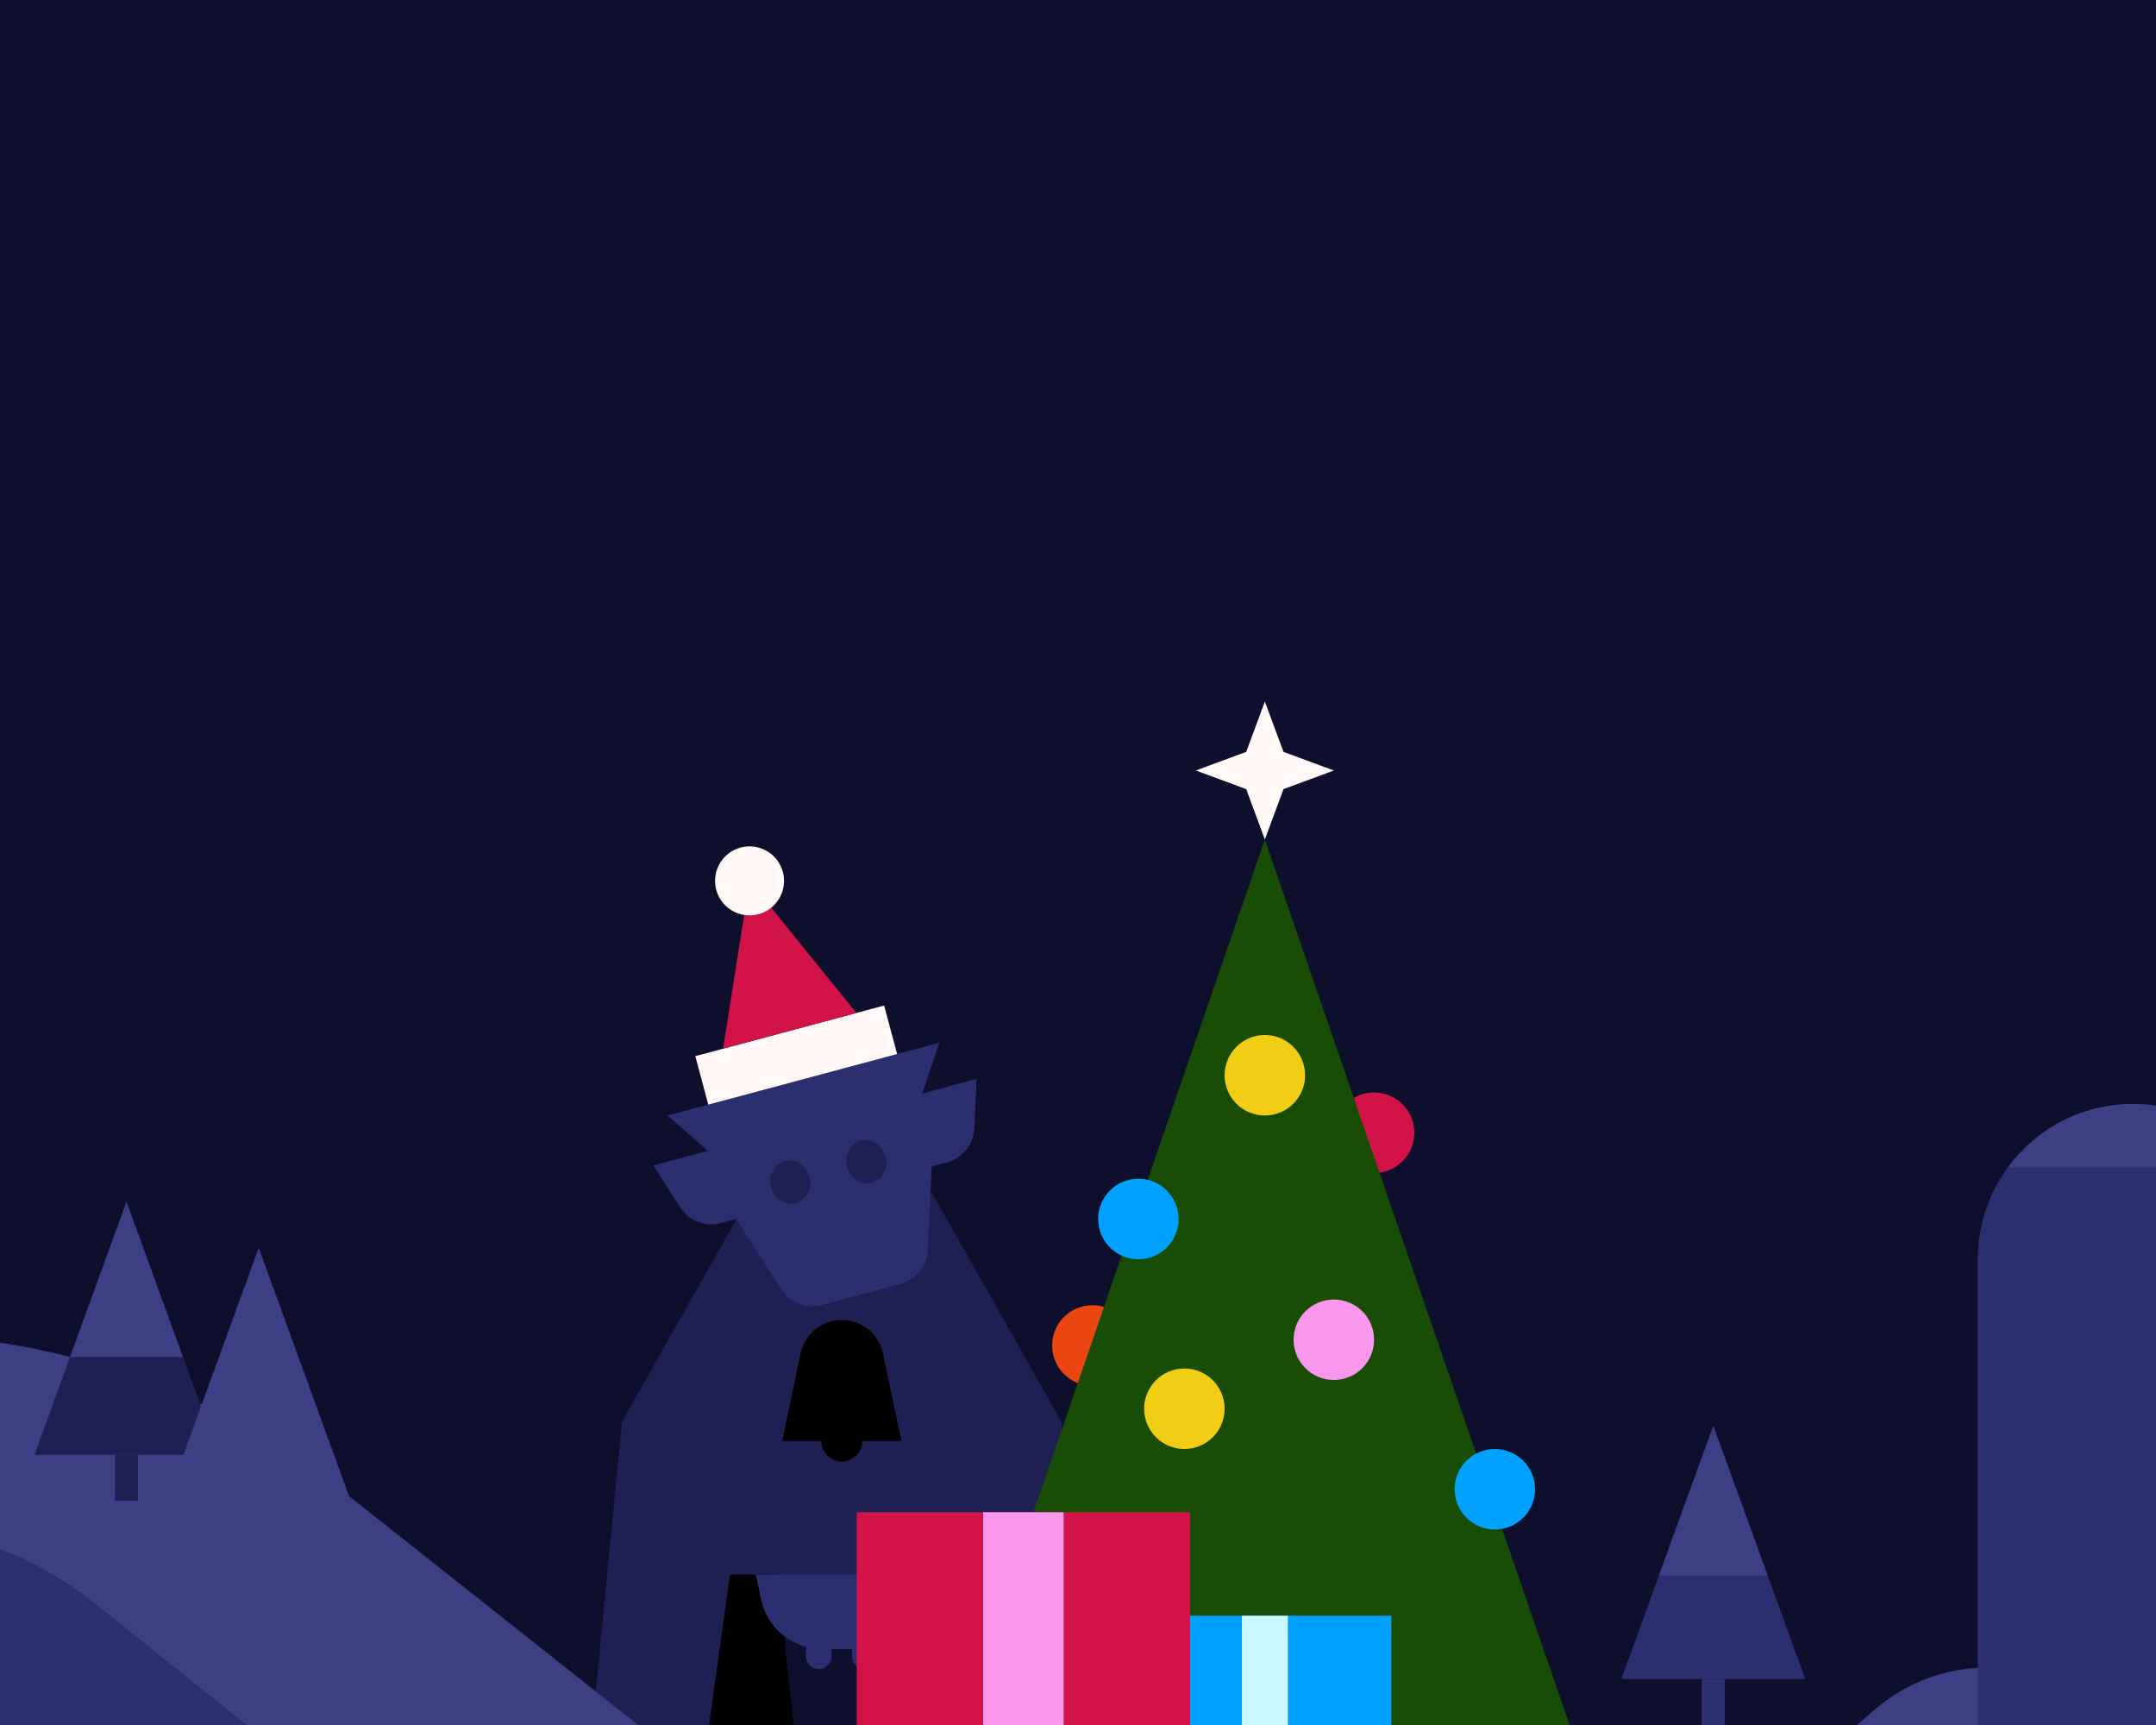
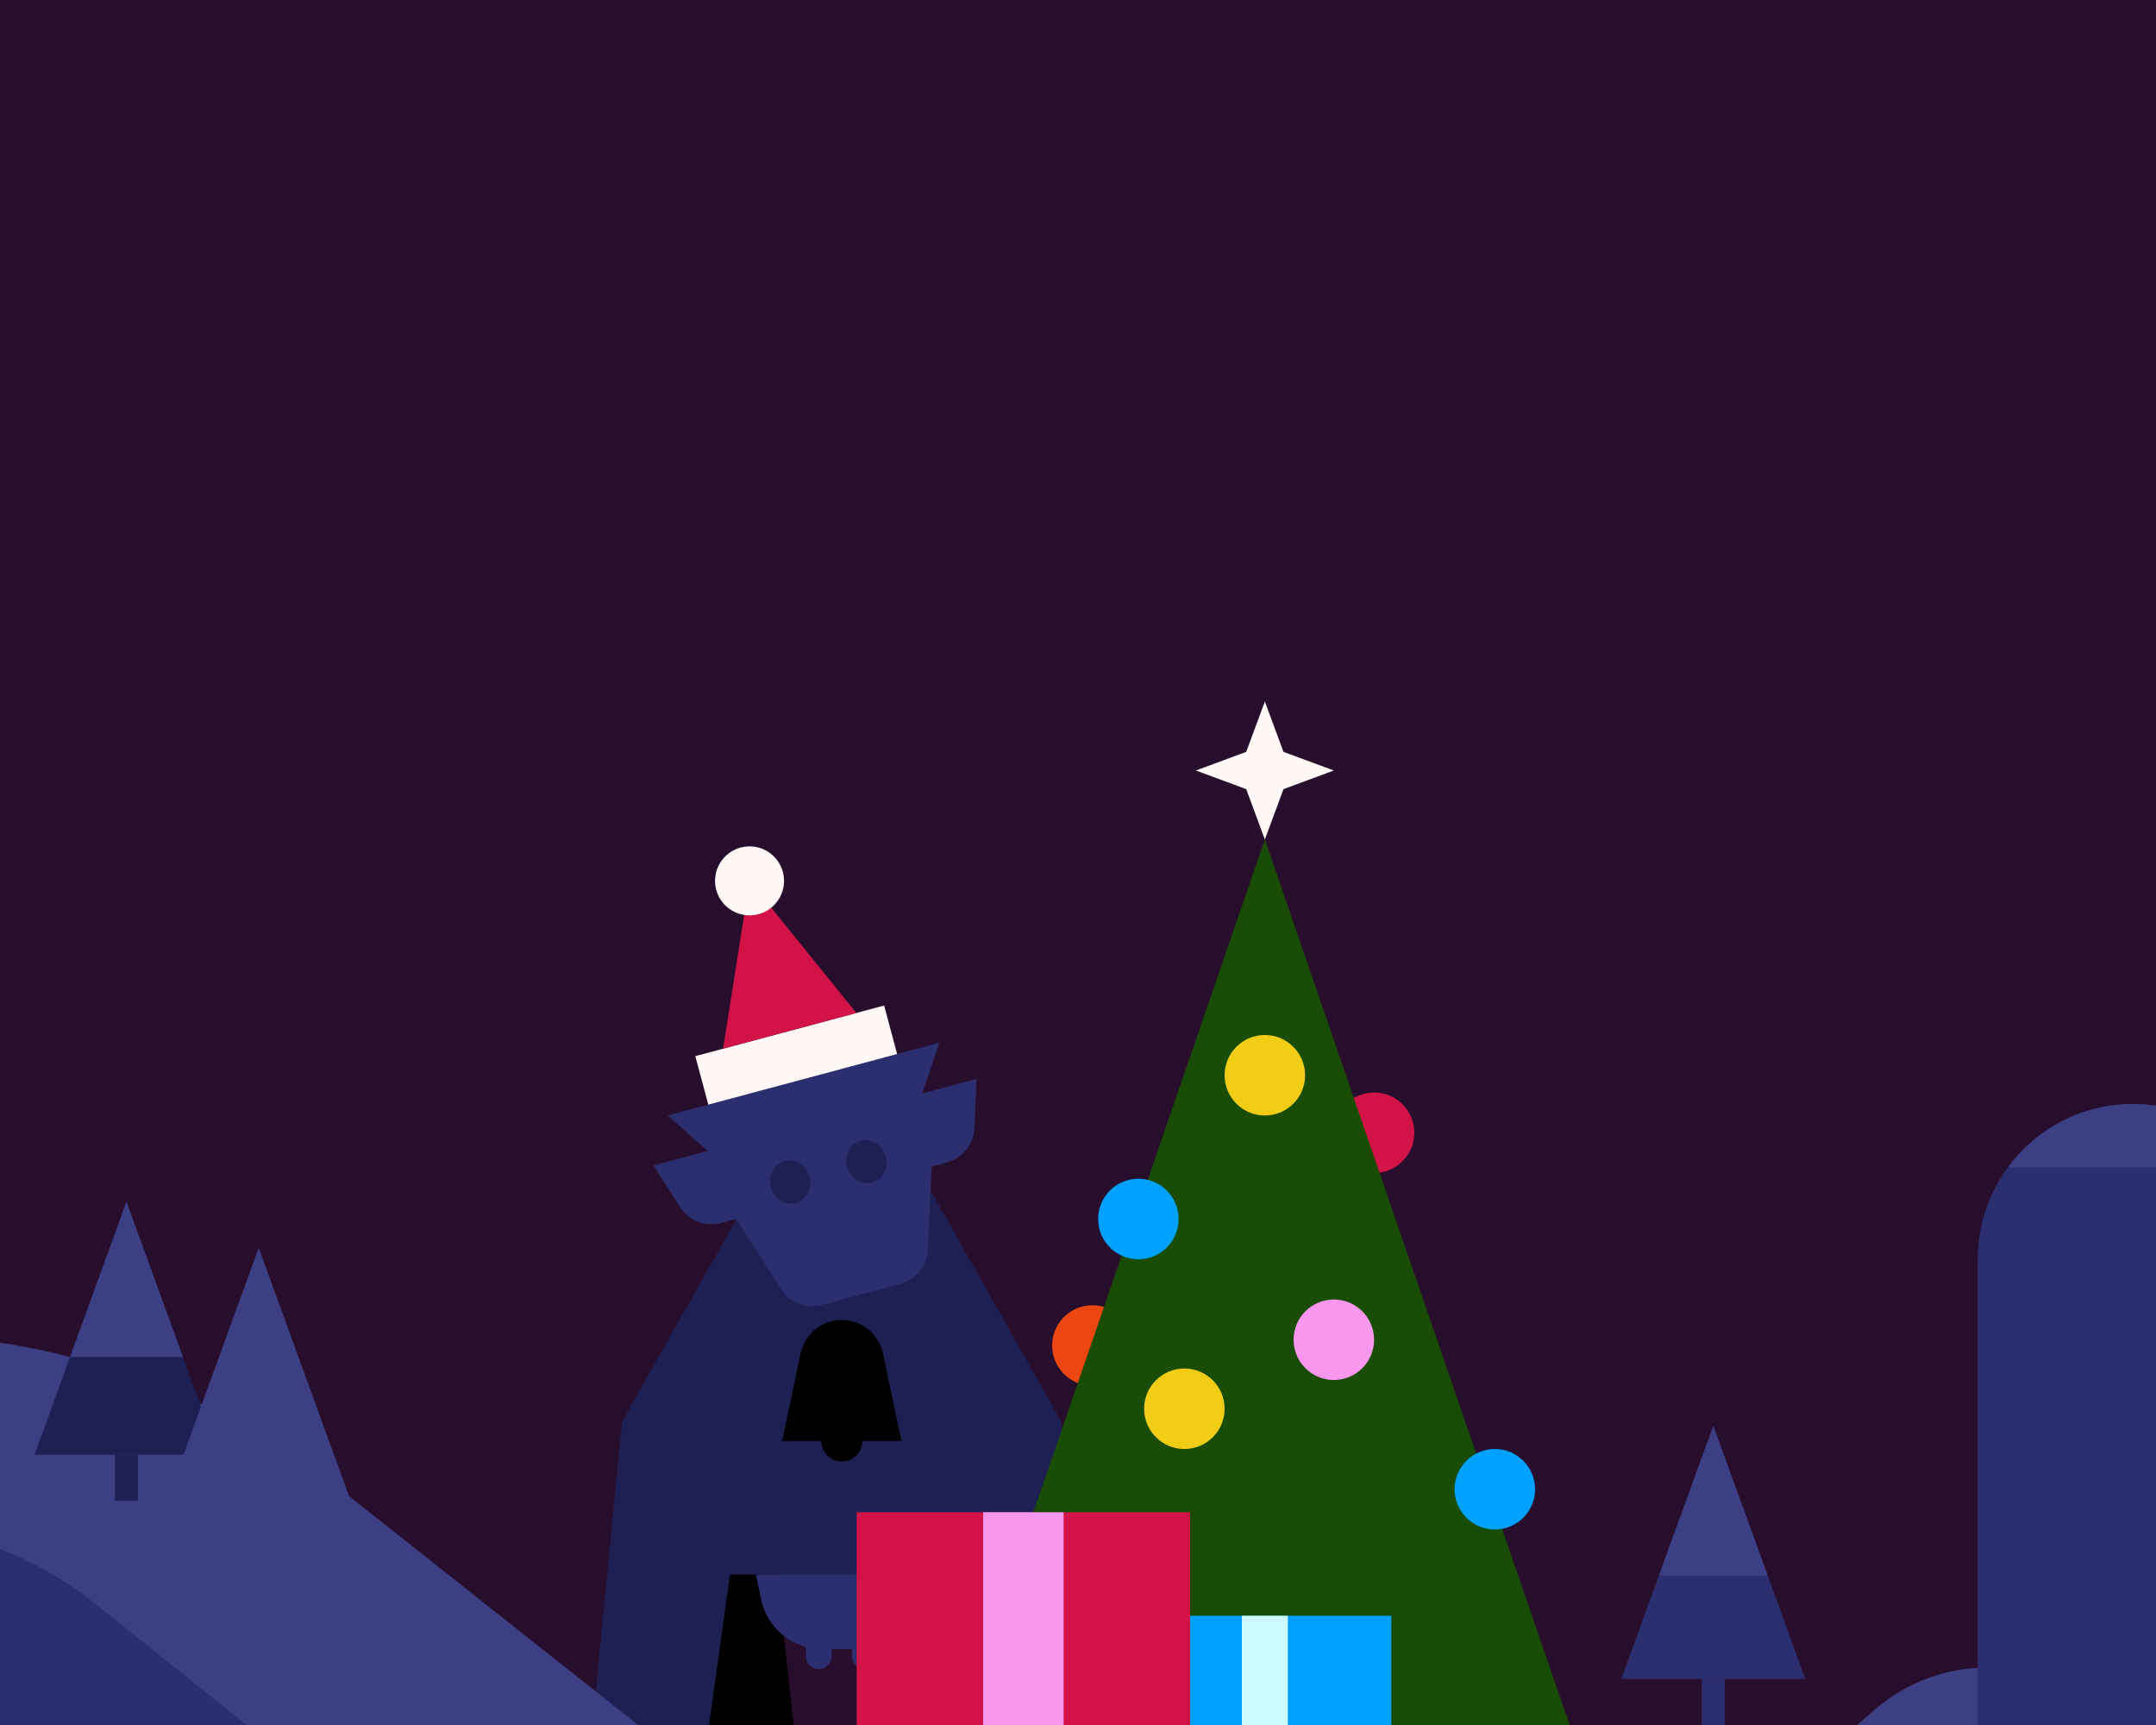
<svg xmlns="http://www.w3.org/2000/svg" fill="none" viewBox="0 0 375 300">
  <g clip-path="url(#a)">
-     <path fill="#0E0F2D" d="M0 0h375v300H0z" />
+     <path fill="#280e2d" d="M0 0h375v300H0z" />
    <path fill="#000" d="M184 300v-14l10 14h-10Z" />
    <path fill="#000" d="M176 300v-14l10 14h-10Z" />
    <path fill="#000" d="M168 300v-14l10 14h-10Z" />
    <path fill="#FFF8F7" d="m153.78 174.875-32.841 8.8 2.329 8.693 32.841-8.8z" />
    <path fill="#D11347" d="m148.951 176.17-18.58-22.974-4.603 29.185 23.183-6.211Z" />
    <circle cx="6" cy="6" r="6" fill="#FFF8F7" transform="scale(-1 1) rotate(15 -621.216 -438.324)" />
    <path fill="#FFF8F7" d="M132.971 199.31h25.923v12.421h-25.923z" />
    <path fill="#1E2054" d="m189.791 300.576-5.2-53.368-29.24-51.674H137.44l-29.241 51.674L103 300.576h21.698l10.848-19.269h21.698l10.849 19.269h21.698Z" />
    <path fill="#000" d="M157.511 273.839h8.204l3.715 26.733h-14.852l2.933-26.733Zm-22.34 0h-8.204l-3.715 26.733h14.852l-2.933-26.733Z" />
    <circle cx="146.416" cy="250.623" r="3.561" fill="#000" />
    <path fill="#000" d="M139.255 235.363a7.32 7.32 0 0 1 14.322 0l3.224 15.261h-20.77l3.224-15.261Z" />
    <path fill="#2C2F6F" d="M131.471 273.826h29.843l-.928 4.377a10.818 10.818 0 0 1-10.582 8.573h-6.822a10.818 10.818 0 0 1-10.582-8.573l-.929-4.377Z" />
    <rect width="4.451" height="8.011" x="148.189" y="282.266" fill="#2C2F6F" rx="2.225" />
    <rect width="4.451" height="8.011" x="140.179" y="282.266" fill="#2C2F6F" rx="2.225" />
    <path fill="#2C2F6F" fill-rule="evenodd" d="M142.997 226.942a6.485 6.485 0 0 1-7.139-2.755l-7.816-12.193-2.609.699a6.484 6.484 0 0 1-7.139-2.754l-4.645-7.246 9.46-2.534-6.996-6.154 47.273-12.667-2.982 8.827 9.46-2.534-.4 8.597a6.483 6.483 0 0 1-4.805 5.954l-2.61.7-.672 14.468a6.483 6.483 0 0 1-4.805 5.954l-13.575 3.638Zm-8.921-20.468c.539 2.011 2.483 3.238 4.342 2.74 1.859-.498 2.929-2.532 2.39-4.543-.538-2.011-2.482-3.238-4.341-2.74-1.859.499-2.929 2.533-2.391 4.543Zm19.988-5.355c.539 2.011-.532 4.045-2.391 4.543-1.859.498-3.802-.728-4.341-2.739-.539-2.011.531-4.045 2.39-4.543 1.859-.498 3.803.728 4.342 2.739Z" clip-rule="evenodd" />
    <circle cx="239" cy="197" r="7" fill="#D11347" />
    <circle cx="190" cy="234" r="7" fill="#EC4612" />
    <path fill="#194D05" d="m167 300 53-154 53 154H167Z" />
    <circle cx="232" cy="233" r="7" fill="#F996EE" transform="rotate(180 232 233)" />
    <circle cx="206" cy="245" r="7" fill="#F2CD16" />
    <circle cx="198" cy="212" r="7" fill="#00A1FF" />
    <circle cx="220" cy="187" r="7" fill="#F2CD16" />
    <circle cx="260" cy="259" r="7" fill="#00A1FF" />
    <path fill="#FFF8F7" d="m220 146 3.241-8.759L232 134l-8.759-3.241L220 122l-3.241 8.759L208 134l8.759 3.241L220 146Z" />
    <path fill="#00A1FF" d="M197 281h45v19h-45z" />
    <path fill="#CCF8FF" d="M216 281h8v19h-8z" />
    <path fill="#D11347" d="M149 263h58v37h-58z" />
    <path fill="#F996EE" d="M171 263h14v37h-14z" />
    <path fill="#3C3F83" d="M326.034 297.362A30 30 0 0 1 345.719 290H370v10h-47l3.034-2.638Z" />
    <path fill="#2C2F6F" d="M344 219c0-14.912 12.088-27 27-27s27 12.088 27 27v81h-54v-81Z" />
    <path fill="#3C3F83" d="M392.75 203h-43.501c4.916-6.672 12.828-11 21.751-11 8.923 0 16.835 4.328 21.75 11ZM-479 232h459.475c28.899 0 56.953 9.763 79.624 27.709L111 300h-590v-68Z" />
    <path fill="#2C2F6F" d="M-326 265h302.7a64.188 64.188 0 0 1 40.138 14.098l26.127 20.937H-326V265Zm624-17-16 44h32l-16-44Z" />
    <path fill="#3C3F83" d="m298 248-9.455 26h18.91L298 248Z" />
    <path fill="#2C2F6F" d="M300 292h-4v8h4z" />
    <path fill="#1E2054" d="M22 209 6 253h32l-16-44Z" />
    <path fill="#3C3F83" d="m22 209-9.818 27h19.636L22 209Zm23 8-16 44h32l-16-44Z" />
    <path fill="#1E2054" d="M24 253h-4v8h4z" />
  </g>
  <defs>
    <clipPath id="a">
      <path fill="#fff" d="M0 0h375v300H0z" />
    </clipPath>
  </defs>
</svg>
